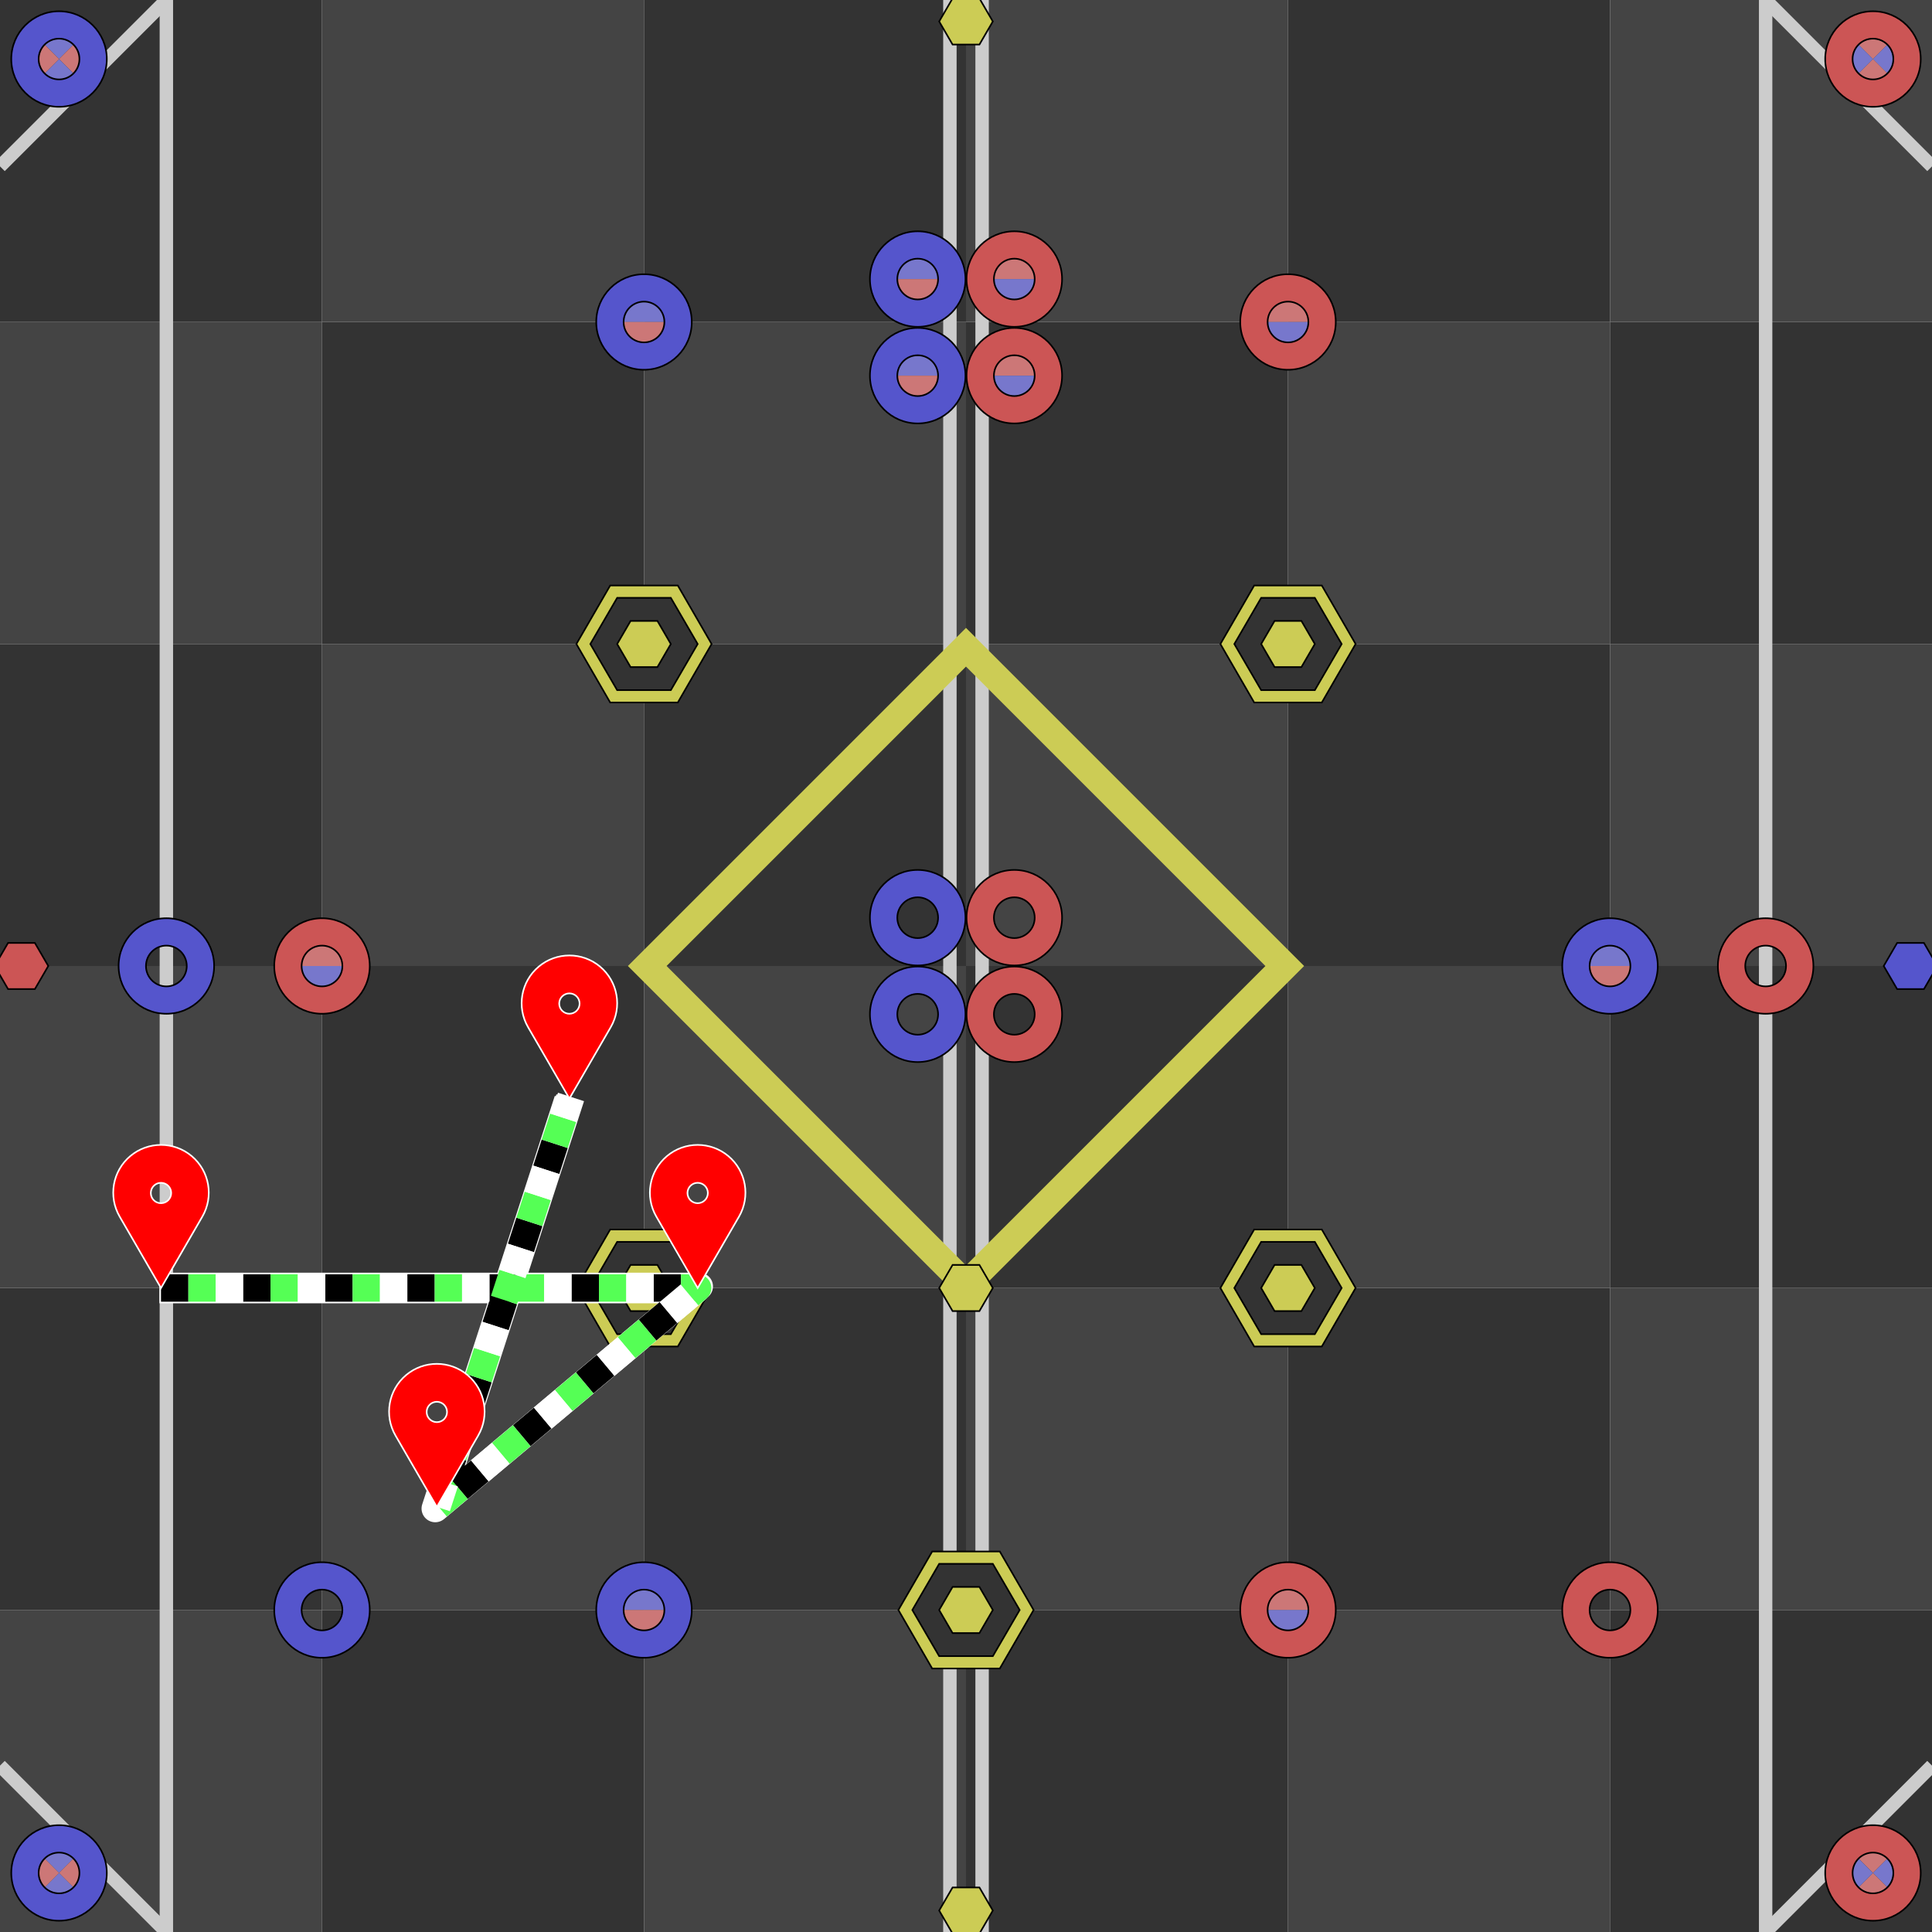
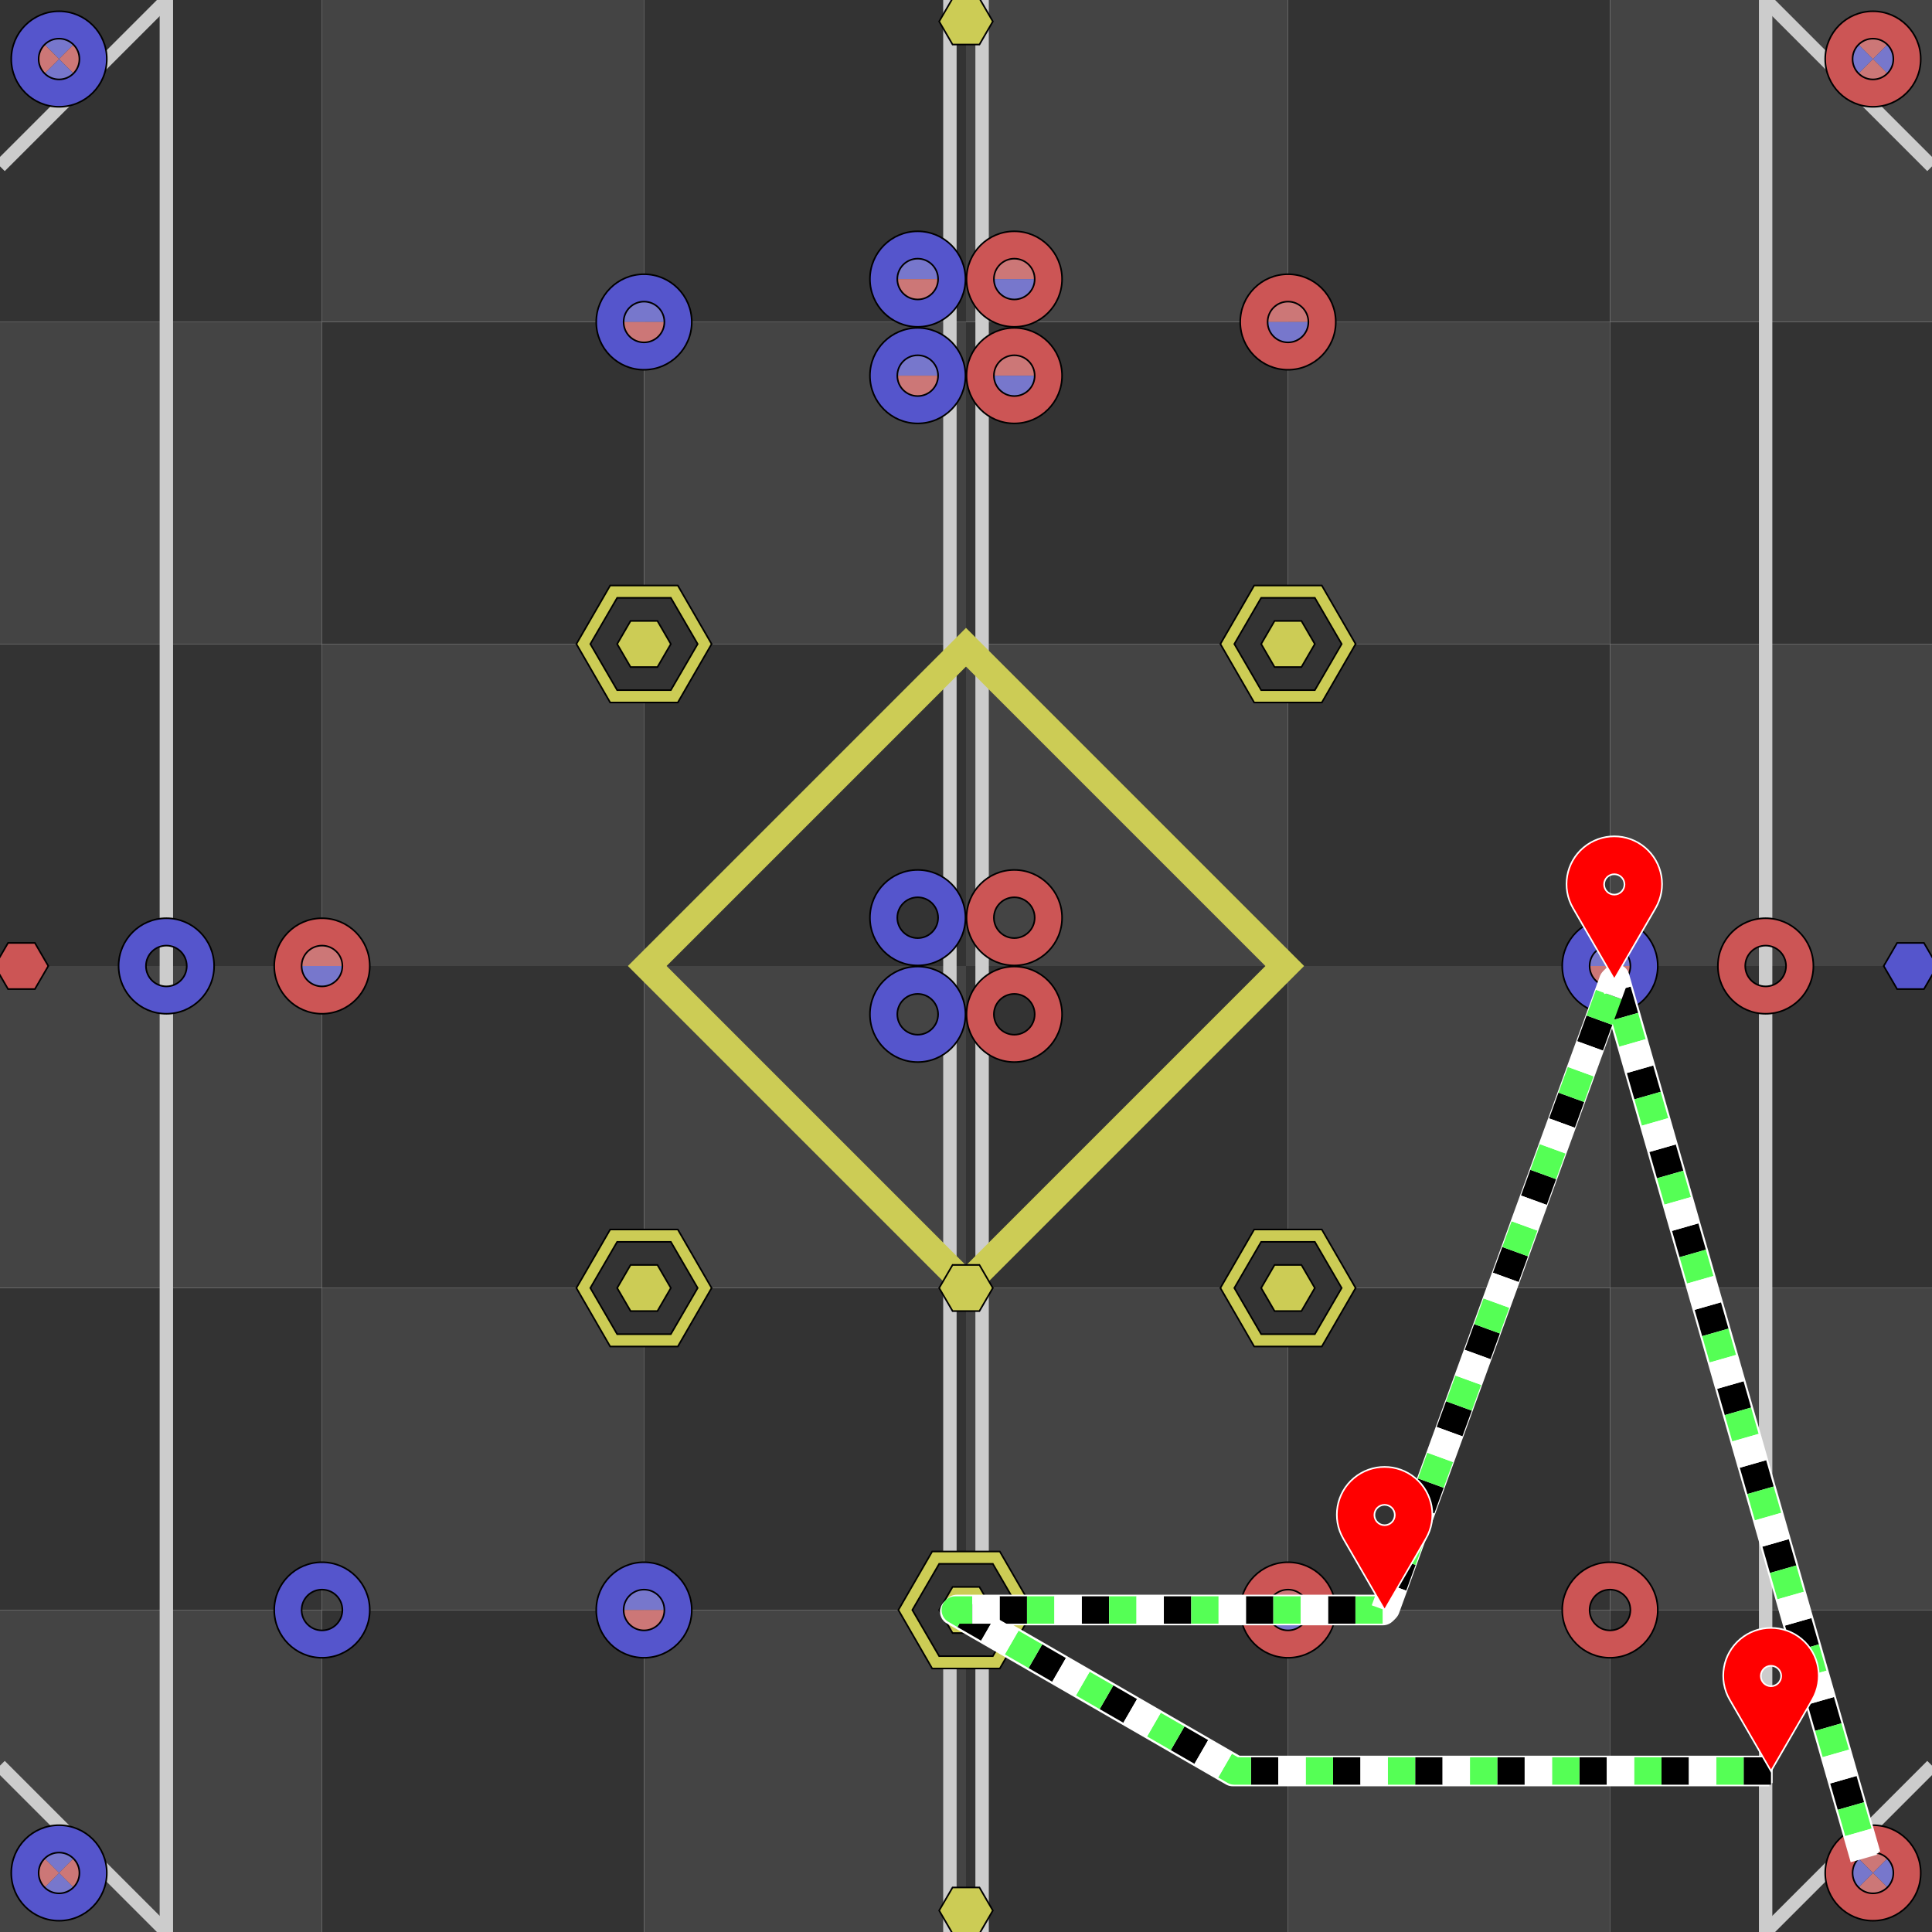
<svg xmlns="http://www.w3.org/2000/svg" version="1.1" width="600" height="600" viewBox="-1800 -1800 3600 3600">
  <g transform="scale(1, -1)">
    <rect x="-1800" y="-1800" width="600" height="600" fill="#444444" />
    <rect x="-1800" y="-1200" width="600" height="600" fill="#333333" />
    <rect x="-1800" y="-600" width="600" height="600" fill="#444444" />
    <rect x="-1800" y="0" width="600" height="600" fill="#333333" />
    <rect x="-1800" y="600" width="600" height="600" fill="#444444" />
    <rect x="-1800" y="1200" width="600" height="600" fill="#333333" />
    <rect x="-1200" y="-1800" width="600" height="600" fill="#333333" />
    <rect x="-1200" y="-1200" width="600" height="600" fill="#444444" />
    <rect x="-1200" y="-600" width="600" height="600" fill="#333333" />
    <rect x="-1200" y="0" width="600" height="600" fill="#444444" />
    <rect x="-1200" y="600" width="600" height="600" fill="#333333" />
    <rect x="-1200" y="1200" width="600" height="600" fill="#444444" />
    <rect x="-600" y="-1800" width="600" height="600" fill="#444444" />
    <rect x="-600" y="-1200" width="600" height="600" fill="#333333" />
    <rect x="-600" y="-600" width="600" height="600" fill="#444444" />
    <rect x="-600" y="0" width="600" height="600" fill="#333333" />
    <rect x="-600" y="600" width="600" height="600" fill="#444444" />
    <rect x="-600" y="1200" width="600" height="600" fill="#333333" />
    <rect x="0" y="-1800" width="600" height="600" fill="#333333" />
    <rect x="0" y="-1200" width="600" height="600" fill="#444444" />
    <rect x="0" y="-600" width="600" height="600" fill="#333333" />
    <rect x="0" y="0" width="600" height="600" fill="#444444" />
    <rect x="0" y="600" width="600" height="600" fill="#333333" />
    <rect x="0" y="1200" width="600" height="600" fill="#444444" />
    <rect x="600" y="-1800" width="600" height="600" fill="#444444" />
    <rect x="600" y="-1200" width="600" height="600" fill="#333333" />
    <rect x="600" y="-600" width="600" height="600" fill="#444444" />
    <rect x="600" y="0" width="600" height="600" fill="#333333" />
    <rect x="600" y="600" width="600" height="600" fill="#444444" />
    <rect x="600" y="1200" width="600" height="600" fill="#333333" />
    <rect x="1200" y="-1800" width="600" height="600" fill="#333333" />
    <rect x="1200" y="-1200" width="600" height="600" fill="#444444" />
    <rect x="1200" y="-600" width="600" height="600" fill="#333333" />
    <rect x="1200" y="0" width="600" height="600" fill="#444444" />
    <rect x="1200" y="600" width="600" height="600" fill="#333333" />
    <rect x="1200" y="1200" width="600" height="600" fill="#444444" />
    <line x1="-1490" y1="-1800" x2="-1490" y2="1800" stroke="#cccccc" stroke-width="25" />
    <line x1="-30" y1="-1800" x2="-30" y2="1800" stroke="#cccccc" stroke-width="25" />
    <line x1="30" y1="-1800" x2="30" y2="1800" stroke="#cccccc" stroke-width="25" />
    <line x1="1490" y1="-1800" x2="1490" y2="1800" stroke="#cccccc" stroke-width="25" />
    <line x1="-1800" y1="-1490" x2="-1490" y2="-1800" stroke="#cccccc" stroke-width="25" />
    <line x1="1800" y1="-1490" x2="1490" y2="-1800" stroke="#cccccc" stroke-width="25" />
    <line x1="-1800" y1="1490" x2="-1490" y2="1800" stroke="#cccccc" stroke-width="25" />
    <line x1="1800" y1="1490" x2="1490" y2="1800" stroke="#cccccc" stroke-width="25" />
    <rect x="-420" y="-420" width="840" height="840" transform="rotate(45)" stroke="#cccc55" fill="none" stroke-width="51" />
    <polygon points="-1710,0 -1735,43 -1785,43 -1810,0 -1785,-43 -1735,-43" fill="#cc5555" stroke="#000000" stroke-width="3" />
    <polygon points="1810,0 1785,43 1735,43 1710,0 1735,-43 1785,-43" fill="#5555cc" stroke="#000000" stroke-width="3" />
    <polygon points="50,1760 25,1803 -25,1803 -50,1760 -25,1717 25,1717" fill="#cccc55" stroke="#000000" stroke-width="3" />
    <polygon points="50,-600 25,-557 -25,-557 -50,-600 -25,-643 25,-643" fill="#cccc55" stroke="#000000" stroke-width="3" />
    <polygon points="50,-1760 25,-1717 -25,-1717 -50,-1760 -25,-1803 25,-1803" fill="#cccc55" stroke="#000000" stroke-width="3" />
    <polygon points="-474,600 -537,709 -663,709 -726,600 -663,491 -537,491" fill="#cccc55" stroke="#000000" stroke-width="3" />
    <polygon points="-500,600 -550,686 -650,686 -700,600 -650,514 -550,514" fill="#333333" stroke="#000000" stroke-width="3" />
    <polygon points="-550,600 -575,643 -625,643 -650,600 -625,557 -575,557" fill="#cccc55" stroke="#000000" stroke-width="3" />
    <polygon points="726,600 663,709 537,709 474,600 537,491 663,491" fill="#cccc55" stroke="#000000" stroke-width="3" />
    <polygon points="700,600 650,686 550,686 500,600 550,514 650,514" fill="#333333" stroke="#000000" stroke-width="3" />
    <polygon points="650,600 625,643 575,643 550,600 575,557 625,557" fill="#cccc55" stroke="#000000" stroke-width="3" />
    <polygon points="-474,-600 -537,-491 -663,-491 -726,-600 -663,-709 -537,-709" fill="#cccc55" stroke="#000000" stroke-width="3" />
    <polygon points="-500,-600 -550,-514 -650,-514 -700,-600 -650,-686 -550,-686" fill="#333333" stroke="#000000" stroke-width="3" />
    <polygon points="-550,-600 -575,-557 -625,-557 -650,-600 -625,-643 -575,-643" fill="#cccc55" stroke="#000000" stroke-width="3" />
    <polygon points="726,-600 663,-491 537,-491 474,-600 537,-709 663,-709" fill="#cccc55" stroke="#000000" stroke-width="3" />
    <polygon points="700,-600 650,-514 550,-514 500,-600 550,-686 650,-686" fill="#333333" stroke="#000000" stroke-width="3" />
    <polygon points="650,-600 625,-557 575,-557 550,-600 575,-643 625,-643" fill="#cccc55" stroke="#000000" stroke-width="3" />
    <polygon points="126,-1200 63,-1091 -63,-1091 -126,-1200 -63,-1309 63,-1309" fill="#cccc55" stroke="#000000" stroke-width="3" />
    <polygon points="100,-1200 50,-1114 -50,-1114 -100,-1200 -50,-1286 50,-1286" fill="#333333" stroke="#000000" stroke-width="3" />
    <polygon points="50,-1200 25,-1157 -25,-1157 -50,-1200 -25,-1243 25,-1243" fill="#cccc55" stroke="#000000" stroke-width="3" />
    <path d="M 1690,1690 l -63,63 a 89,89 0 0,0 126,0 z" fill="#cc7777" />
    <path d="M 1690,1690 l 63,63 a 89,89 0 0,0 0,-126 z" fill="#7777cc" />
    <path d="M 1690,1690 l 63,-63 a 89,89 0 0,0 -126,0 z" fill="#cc7777" />
    <path d="M 1690,1690 l -63,-63 a 89,89 0 0,0 0,126 z" fill="#7777cc" />
    <path d="M 1601,1690 a 89 89 0 0 0 178 0 a 89 89 0 0 0 -178 0 z m 51 0 a 38 38 0 0 0 76 0 a 38 38 0 0 0 -76 0 z" fill="#cc5555" stroke="#000000" stroke-width="3" fill-rule="evenodd" />
    <path d="M 1690,-1690 l -63,63 a 89,89 0 0,0 126,0 z" fill="#cc7777" />
    <path d="M 1690,-1690 l 63,63 a 89,89 0 0,0 0,-126 z" fill="#7777cc" />
    <path d="M 1690,-1690 l 63,-63 a 89,89 0 0,0 -126,0 z" fill="#cc7777" />
    <path d="M 1690,-1690 l -63,-63 a 89,89 0 0,0 0,126 z" fill="#7777cc" />
    <path d="M 1601,-1690 a 89 89 0 0 0 178 0 a 89 89 0 0 0 -178 0 z m 51 0 a 38 38 0 0 0 76 0 a 38 38 0 0 0 -76 0 z" fill="#cc5555" stroke="#000000" stroke-width="3" fill-rule="evenodd" />
    <path d="M -1690,1690 l -63,63 a 89,89 0 0,0 126,0 z" fill="#7777cc" />
    <path d="M -1690,1690 l 63,63 a 89,89 0 0,0 0,-126 z" fill="#cc7777" />
    <path d="M -1690,1690 l 63,-63 a 89,89 0 0,0 -126,0 z" fill="#7777cc" />
    <path d="M -1690,1690 l -63,-63 a 89,89 0 0,0 0,126 z" fill="#cc7777" />
    <path d="M -1779,1690 a 89 89 0 0 0 178 0 a 89 89 0 0 0 -178 0 z m 51 0 a 38 38 0 0 0 76 0 a 38 38 0 0 0 -76 0 z" fill="#5555cc" stroke="#000000" stroke-width="3" fill-rule="evenodd" />
    <path d="M -1690,-1690 l -63,63 a 89,89 0 0,0 126,0 z" fill="#7777cc" />
    <path d="M -1690,-1690 l 63,63 a 89,89 0 0,0 0,-126 z" fill="#cc7777" />
    <path d="M -1690,-1690 l 63,-63 a 89,89 0 0,0 -126,0 z" fill="#7777cc" />
    <path d="M -1690,-1690 l -63,-63 a 89,89 0 0,0 0,126 z" fill="#cc7777" />
    <path d="M -1779,-1690 a 89 89 0 0 0 178 0 a 89 89 0 0 0 -178 0 z m 51 0 a 38 38 0 0 0 76 0 a 38 38 0 0 0 -76 0 z" fill="#5555cc" stroke="#000000" stroke-width="3" fill-rule="evenodd" />
    <path d="M 1,1280 a 89,89 0 1,0 178,0" fill="#cc7777" />
    <path d="M 1,1280 a 89,89 0 1,1 178,0" fill="#7777cc" />
    <path d="M 1,1280 a 89 89 0 0 0 178 0 a 89 89 0 0 0 -178 0 z m 51 0 a 38 38 0 0 0 76 0 a 38 38 0 0 0 -76 0 z" fill="#cc5555" stroke="#000000" stroke-width="3" fill-rule="evenodd" />
    <path d="M 511,1200 a 89,89 0 1,0 178,0" fill="#cc7777" />
    <path d="M 511,1200 a 89,89 0 1,1 178,0" fill="#7777cc" />
    <path d="M 511,1200 a 89 89 0 0 0 178 0 a 89 89 0 0 0 -178 0 z m 51 0 a 38 38 0 0 0 76 0 a 38 38 0 0 0 -76 0 z" fill="#cc5555" stroke="#000000" stroke-width="3" fill-rule="evenodd" />
    <path d="M 1,1100 a 89,89 0 1,0 178,0" fill="#cc7777" />
    <path d="M 1,1100 a 89,89 0 1,1 178,0" fill="#7777cc" />
    <path d="M 1,1100 a 89 89 0 0 0 178 0 a 89 89 0 0 0 -178 0 z m 51 0 a 38 38 0 0 0 76 0 a 38 38 0 0 0 -76 0 z" fill="#cc5555" stroke="#000000" stroke-width="3" fill-rule="evenodd" />
    <path d="M -1289,0 a 89,89 0 1,0 178,0" fill="#cc7777" />
    <path d="M -1289,0 a 89,89 0 1,1 178,0" fill="#7777cc" />
    <path d="M -1289,0 a 89 89 0 0 0 178 0 a 89 89 0 0 0 -178 0 z m 51 0 a 38 38 0 0 0 76 0 a 38 38 0 0 0 -76 0 z" fill="#cc5555" stroke="#000000" stroke-width="3" fill-rule="evenodd" />
    <path d="M 511,-1200 a 89,89 0 1,0 178,0" fill="#cc7777" />
    <path d="M 511,-1200 a 89,89 0 1,1 178,0" fill="#7777cc" />
    <path d="M 511,-1200 a 89 89 0 0 0 178 0 a 89 89 0 0 0 -178 0 z m 51 0 a 38 38 0 0 0 76 0 a 38 38 0 0 0 -76 0 z" fill="#cc5555" stroke="#000000" stroke-width="3" fill-rule="evenodd" />
    <path d="M -179,1280 a 89,89 0 1,0 178,0" fill="#7777cc" />
    <path d="M -179,1280 a 89,89 0 1,1 178,0" fill="#cc7777" />
    <path d="M -179,1280 a 89 89 0 0 0 178 0 a 89 89 0 0 0 -178 0 z m 51 0 a 38 38 0 0 0 76 0 a 38 38 0 0 0 -76 0 z" fill="#5555cc" stroke="#000000" stroke-width="3" fill-rule="evenodd" />
    <path d="M -689,1200 a 89,89 0 1,0 178,0" fill="#7777cc" />
    <path d="M -689,1200 a 89,89 0 1,1 178,0" fill="#cc7777" />
    <path d="M -689,1200 a 89 89 0 0 0 178 0 a 89 89 0 0 0 -178 0 z m 51 0 a 38 38 0 0 0 76 0 a 38 38 0 0 0 -76 0 z" fill="#5555cc" stroke="#000000" stroke-width="3" fill-rule="evenodd" />
    <path d="M -179,1100 a 89,89 0 1,0 178,0" fill="#7777cc" />
    <path d="M -179,1100 a 89,89 0 1,1 178,0" fill="#cc7777" />
    <path d="M -179,1100 a 89 89 0 0 0 178 0 a 89 89 0 0 0 -178 0 z m 51 0 a 38 38 0 0 0 76 0 a 38 38 0 0 0 -76 0 z" fill="#5555cc" stroke="#000000" stroke-width="3" fill-rule="evenodd" />
    <path d="M 1111,0 a 89,89 0 1,0 178,0" fill="#7777cc" />
    <path d="M 1111,0 a 89,89 0 1,1 178,0" fill="#cc7777" />
    <path d="M 1111,0 a 89 89 0 0 0 178 0 a 89 89 0 0 0 -178 0 z m 51 0 a 38 38 0 0 0 76 0 a 38 38 0 0 0 -76 0 z" fill="#5555cc" stroke="#000000" stroke-width="3" fill-rule="evenodd" />
    <path d="M -689,-1200 a 89,89 0 1,0 178,0" fill="#7777cc" />
    <path d="M -689,-1200 a 89,89 0 1,1 178,0" fill="#cc7777" />
    <path d="M -689,-1200 a 89 89 0 0 0 178 0 a 89 89 0 0 0 -178 0 z m 51 0 a 38 38 0 0 0 76 0 a 38 38 0 0 0 -76 0 z" fill="#5555cc" stroke="#000000" stroke-width="3" fill-rule="evenodd" />
    <path d="M 1,90 a 89 89 0 0 0 178 0 a 89 89 0 0 0 -178 0 z m 51 0 a 38 38 0 0 0 76 0 a 38 38 0 0 0 -76 0 z" fill="#cc5555" stroke="#000000" stroke-width="3" fill-rule="evenodd" />
    <path d="M 1401,0 a 89 89 0 0 0 178 0 a 89 89 0 0 0 -178 0 z m 51 0 a 38 38 0 0 0 76 0 a 38 38 0 0 0 -76 0 z" fill="#cc5555" stroke="#000000" stroke-width="3" fill-rule="evenodd" />
    <path d="M 1,-90 a 89 89 0 0 0 178 0 a 89 89 0 0 0 -178 0 z m 51 0 a 38 38 0 0 0 76 0 a 38 38 0 0 0 -76 0 z" fill="#cc5555" stroke="#000000" stroke-width="3" fill-rule="evenodd" />
    <path d="M 1111,-1200 a 89 89 0 0 0 178 0 a 89 89 0 0 0 -178 0 z m 51 0 a 38 38 0 0 0 76 0 a 38 38 0 0 0 -76 0 z" fill="#cc5555" stroke="#000000" stroke-width="3" fill-rule="evenodd" />
    <path d="M -179,90 a 89 89 0 0 0 178 0 a 89 89 0 0 0 -178 0 z m 51 0 a 38 38 0 0 0 76 0 a 38 38 0 0 0 -76 0 z" fill="#5555cc" stroke="#000000" stroke-width="3" fill-rule="evenodd" />
    <path d="M -1579,0 a 89 89 0 0 0 178 0 a 89 89 0 0 0 -178 0 z m 51 0 a 38 38 0 0 0 76 0 a 38 38 0 0 0 -76 0 z" fill="#5555cc" stroke="#000000" stroke-width="3" fill-rule="evenodd" />
    <path d="M -179,-90 a 89 89 0 0 0 178 0 a 89 89 0 0 0 -178 0 z m 51 0 a 38 38 0 0 0 76 0 a 38 38 0 0 0 -76 0 z" fill="#5555cc" stroke="#000000" stroke-width="3" fill-rule="evenodd" />
    <path d="M -1289,-1200 a 89 89 0 0 0 178 0 a 89 89 0 0 0 -178 0 z m 51 0 a 38 38 0 0 0 76 0 a 38 38 0 0 0 -76 0 z" fill="#5555cc" stroke="#000000" stroke-width="3" fill-rule="evenodd" />
-     <polyline points="-1497,-597 -497,-597 -983,-1005 -736,-244" fill="none" stroke="#ffffff" stroke-width="51" stroke-linejoin="round" />
-     <polyline points="-1503,-603 -503,-603 -989,-1011 -742,-250" fill="none" stroke="#ffffff" stroke-width="51" stroke-linejoin="round" />
-     <polyline points="-1500,-600 -500,-600 -986,-1008 -739,-247" fill="none" stroke="#000000" stroke-width="51" stroke-dasharray="51,102" stroke-linejoin="round" />
-     <polyline points="-1500,-600 -500,-600 -986,-1008 -739,-247" fill="none" stroke="#55ff55" stroke-width="51" stroke-dasharray="51,102" stroke-dashoffset="102" stroke-linejoin="round" />
-     <polyline points="-1500,-600 -500,-600 -986,-1008 -739,-247" fill="none" stroke="#ffffff" stroke-width="51" stroke-dasharray="51,102" stroke-dashoffset="51" stroke-linejoin="round" />
-     <path d="M -1500,-600 l -77 133 a 89 89 0 1 0 154 0 z m -19 177 a 19 19 0 0 0 38 0 a 19 19 0 0 0 -38 0 z" fill="#ff0000" stroke="#ffffff" stroke-width="3" fill-rule="evenodd" />
-     <path d="M -500,-600 l -77 133 a 89 89 0 1 0 154 0 z m -19 177 a 19 19 0 0 0 38 0 a 19 19 0 0 0 -38 0 z" fill="#ff0000" stroke="#ffffff" stroke-width="3" fill-rule="evenodd" />
-     <path d="M -986,-1008 l -77 133 a 89 89 0 1 0 154 0 z m -19 177 a 19 19 0 0 0 38 0 a 19 19 0 0 0 -38 0 z" fill="#ff0000" stroke="#ffffff" stroke-width="3" fill-rule="evenodd" />
-     <path d="M -739,-247 l -77 133 a 89 89 0 1 0 154 0 z m -19 177 a 19 19 0 0 0 38 0 a 19 19 0 0 0 -38 0 z" fill="#ff0000" stroke="#ffffff" stroke-width="3" fill-rule="evenodd" />
+     <polyline points="1503,-1497 503,-1497 -17,-1197 783,-1197 1211,-22 1679,-1657" fill="none" stroke="#ffffff" stroke-width="51" stroke-linejoin="round" />
+     <polyline points="1497,-1503 497,-1503 -23,-1203 777,-1203 1205,-28 1673,-1663" fill="none" stroke="#ffffff" stroke-width="51" stroke-linejoin="round" />
+     <polyline points="1500,-1500 500,-1500 -20,-1200 780,-1200 1208,-25 1676,-1660" fill="none" stroke="#000000" stroke-width="51" stroke-dasharray="51,102" stroke-linejoin="round" />
+     <polyline points="1500,-1500 500,-1500 -20,-1200 780,-1200 1208,-25 1676,-1660" fill="none" stroke="#55ff55" stroke-width="51" stroke-dasharray="51,102" stroke-dashoffset="102" stroke-linejoin="round" />
+     <polyline points="1500,-1500 500,-1500 -20,-1200 780,-1200 1208,-25 1676,-1660" fill="none" stroke="#ffffff" stroke-width="51" stroke-dasharray="51,102" stroke-dashoffset="51" stroke-linejoin="round" />
+     <path d="M 1500,-1500 l -77 133 a 89 89 0 1 0 154 0 z m -19 177 a 19 19 0 0 0 38 0 a 19 19 0 0 0 -38 0 z" fill="#ff0000" stroke="#ffffff" stroke-width="3" fill-rule="evenodd" />
+     <path d="M 780,-1200 l -77 133 a 89 89 0 1 0 154 0 z m -19 177 a 19 19 0 0 0 38 0 a 19 19 0 0 0 -38 0 z" fill="#ff0000" stroke="#ffffff" stroke-width="3" fill-rule="evenodd" />
+     <path d="M 1208,-25 l -77 133 a 89 89 0 1 0 154 0 z m -19 177 a 19 19 0 0 0 38 0 a 19 19 0 0 0 -38 0 z" fill="#ff0000" stroke="#ffffff" stroke-width="3" fill-rule="evenodd" />
  </g>
</svg>
